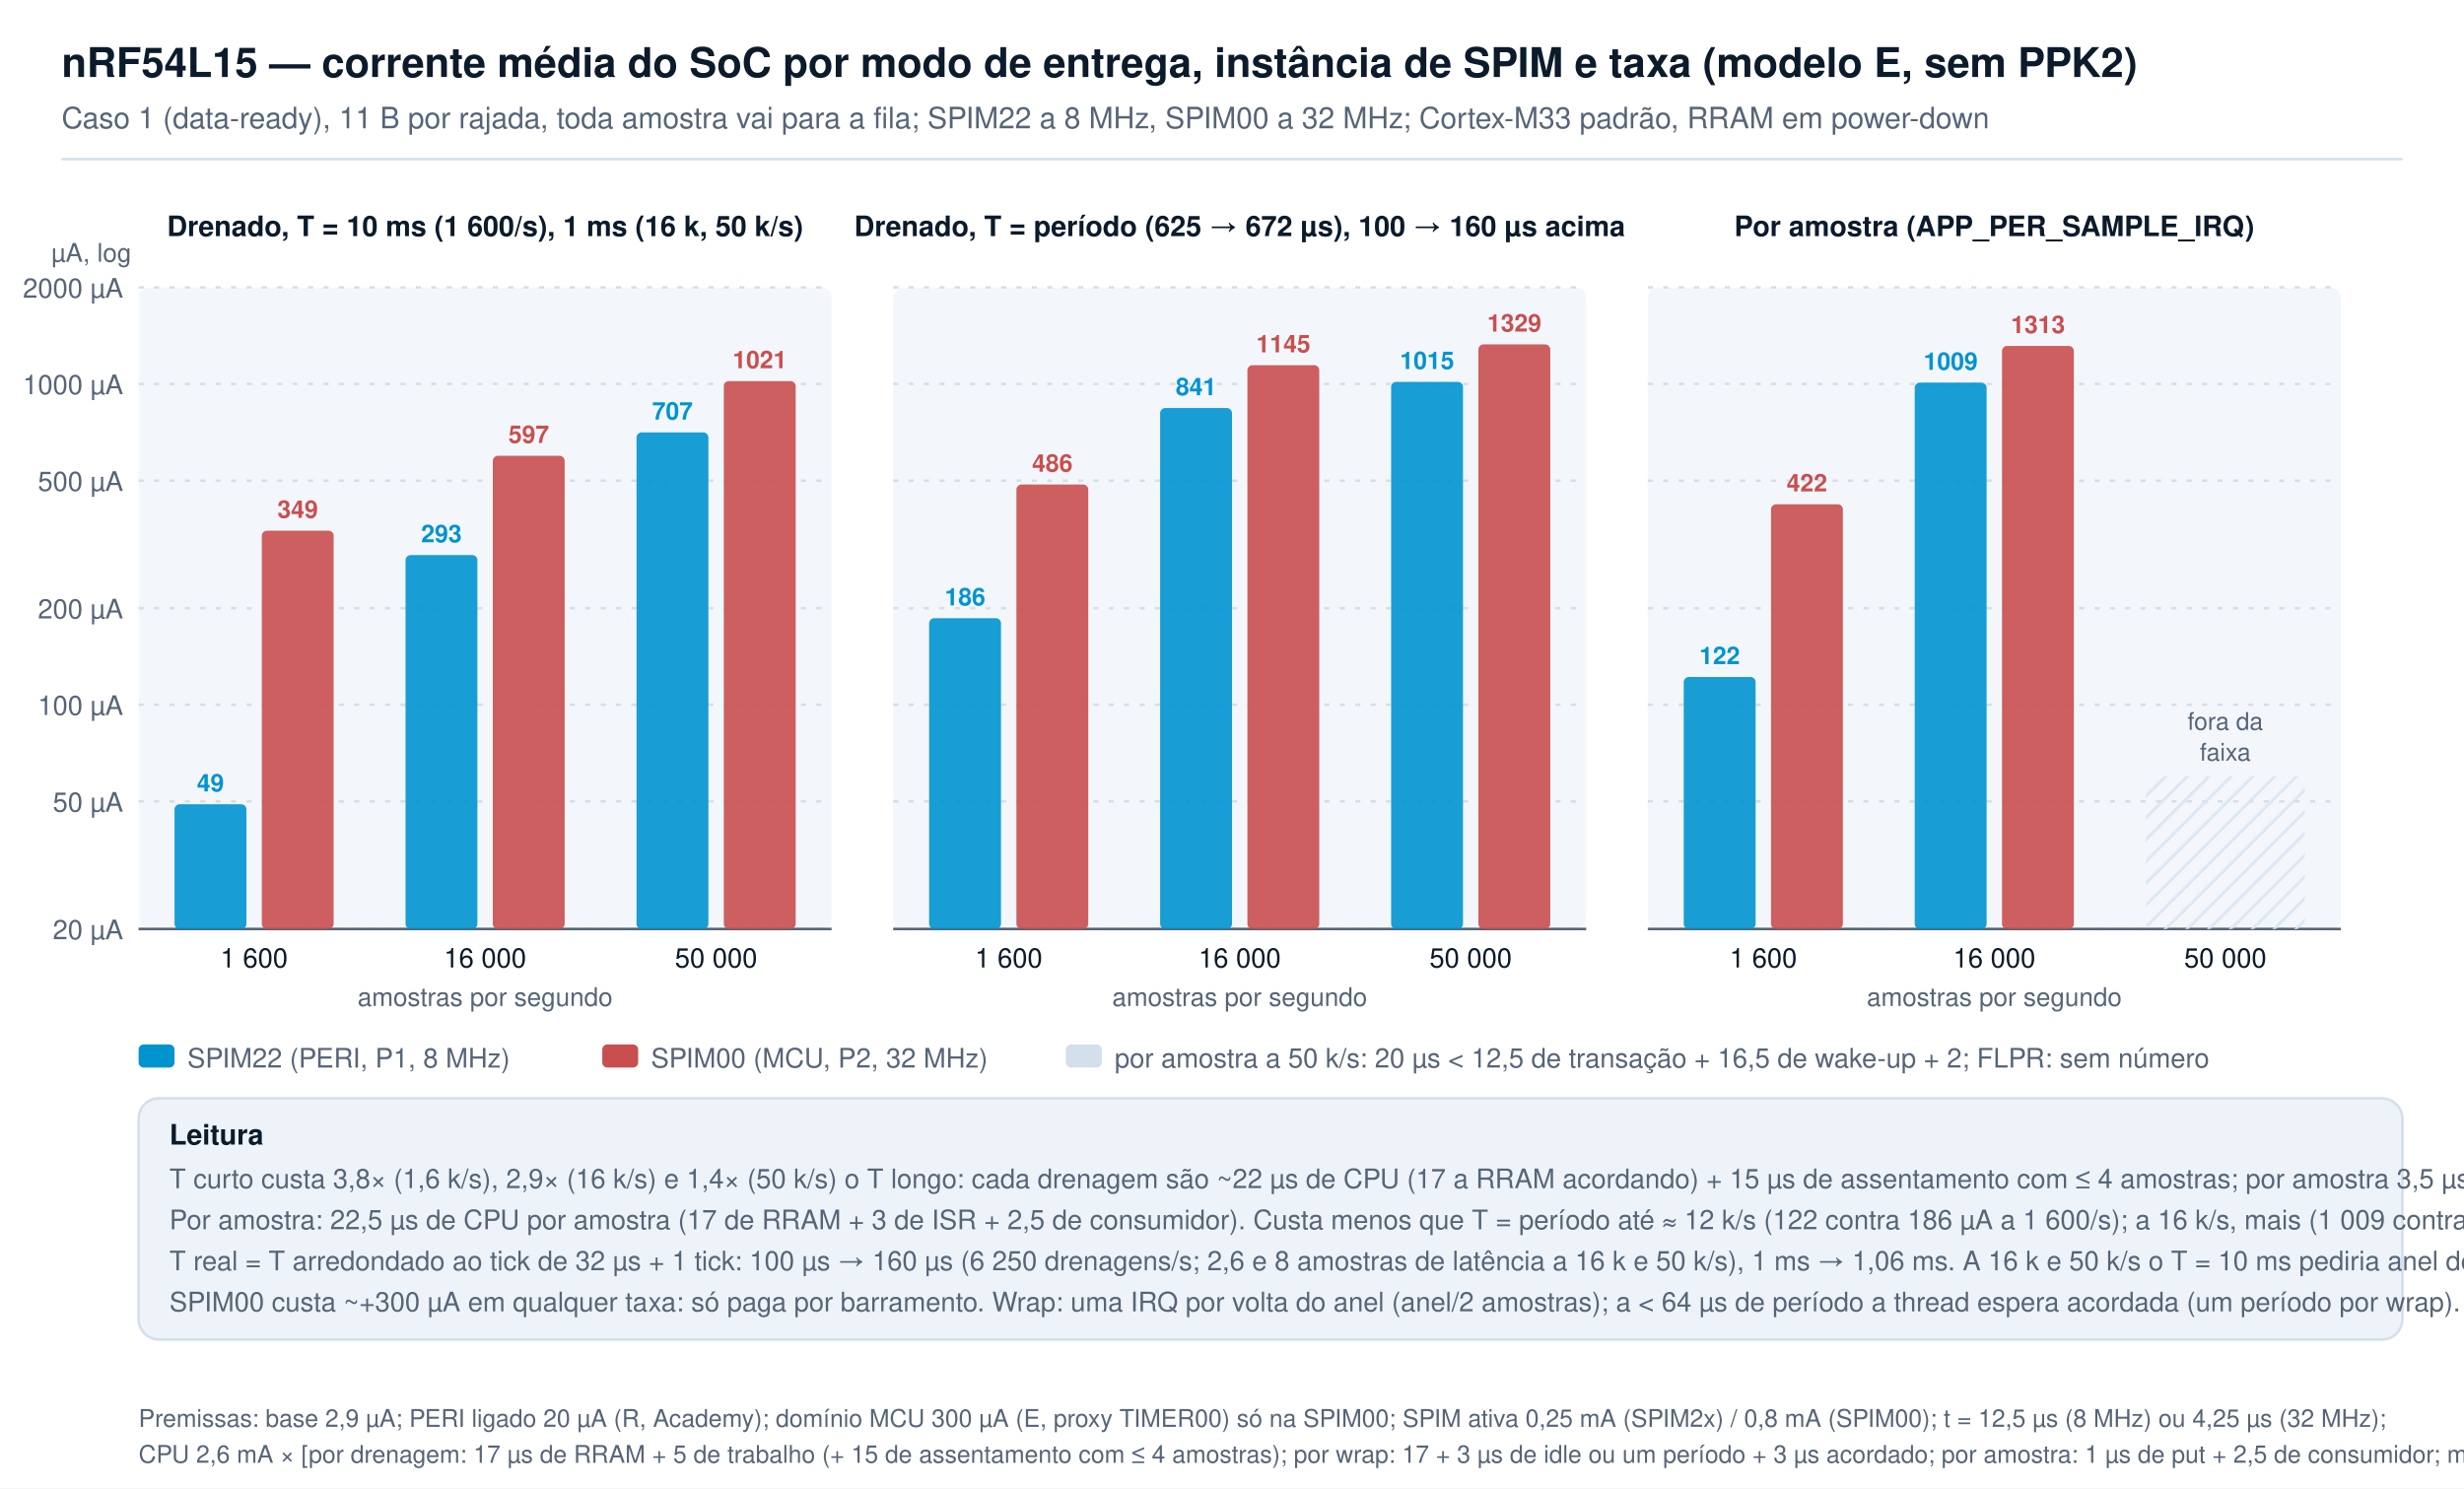
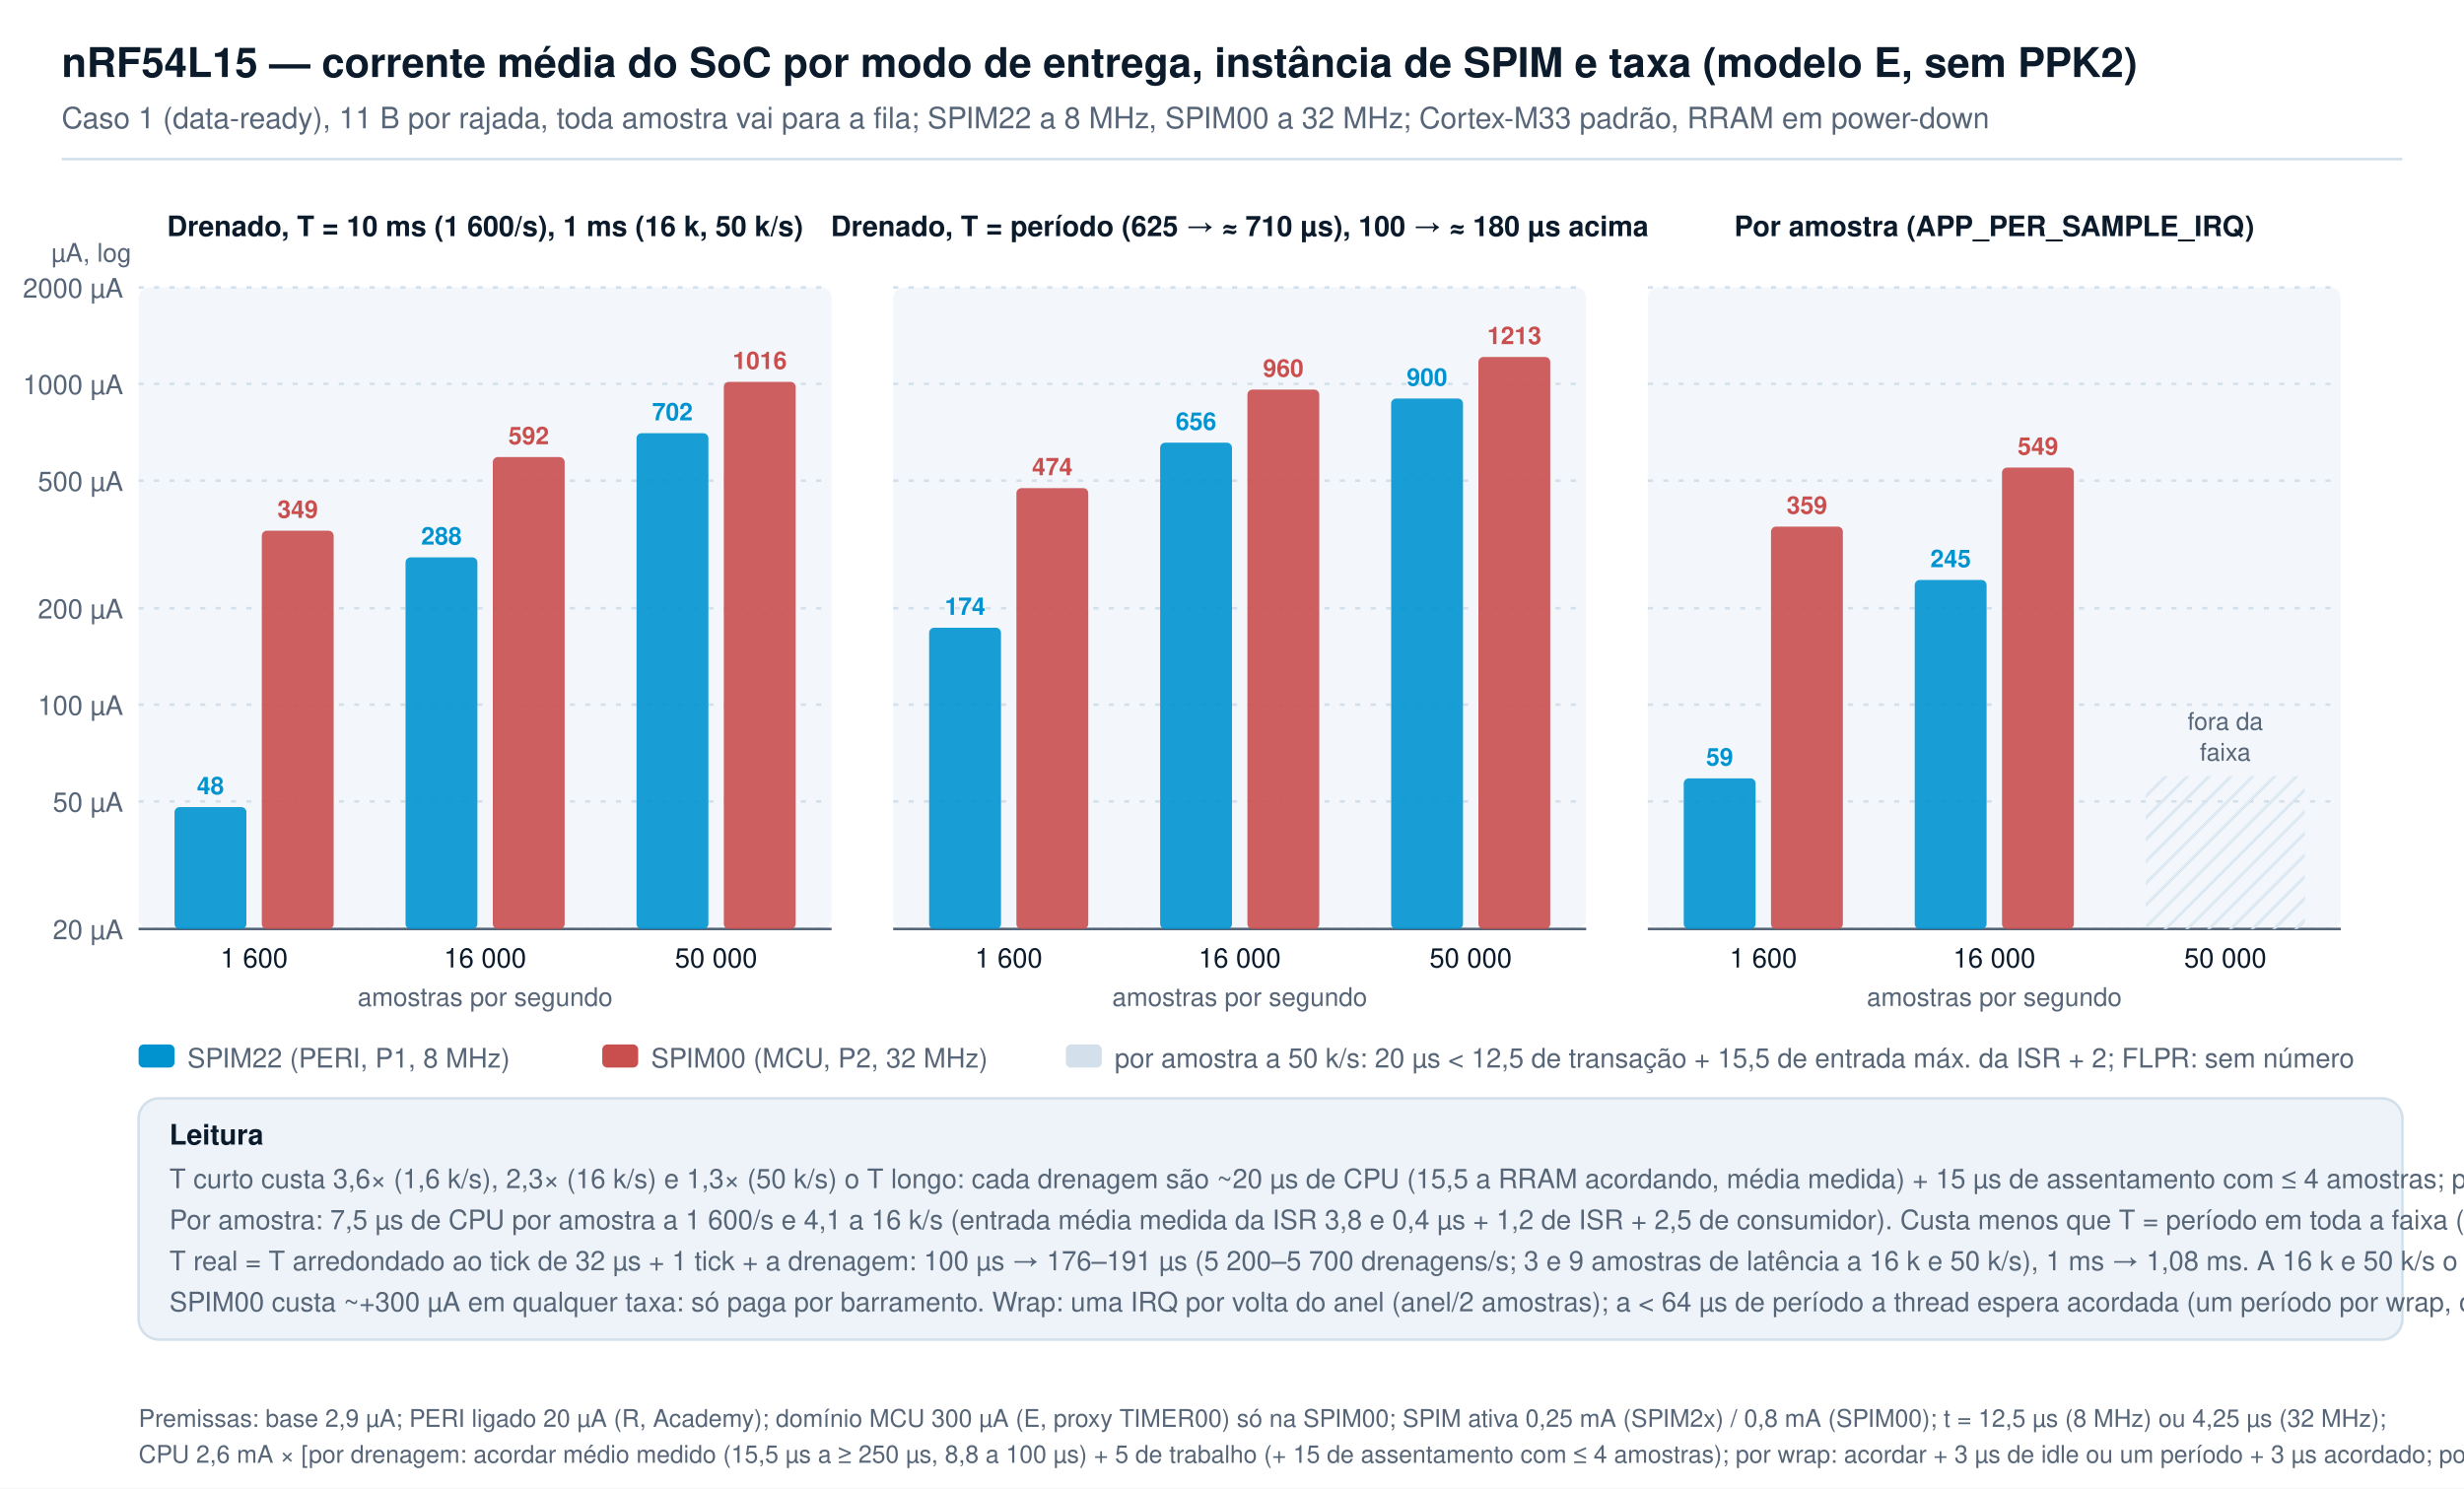
<svg xmlns="http://www.w3.org/2000/svg" width="960" height="580" viewBox="0 0 960 580">
  <defs>
    <marker id="arr" markerWidth="9" markerHeight="9" refX="7" refY="4.5" orient="auto" markerUnits="userSpaceOnUse">
      <path d="M0,0.5 L8,4.5 L0,8.5 z" fill="#566577" />
    </marker>
    <marker id="arr-blue" markerWidth="9" markerHeight="9" refX="7" refY="4.5" orient="auto" markerUnits="userSpaceOnUse">
      <path d="M0,0.5 L8,4.5 L0,8.5 z" fill="#0093D0" />
    </marker>
    <marker id="arr-green" markerWidth="9" markerHeight="9" refX="7" refY="4.5" orient="auto" markerUnits="userSpaceOnUse">
      <path d="M0,0.5 L8,4.5 L0,8.5 z" fill="#1FA971" />
    </marker>
    <marker id="arr-red" markerWidth="9" markerHeight="9" refX="7" refY="4.5" orient="auto" markerUnits="userSpaceOnUse">
      <path d="M0,0.5 L8,4.5 L0,8.5 z" fill="#C94F4F" />
    </marker>
    <filter id="shadow" x="-5%" y="-5%" width="110%" height="120%">
      <feDropShadow dx="0" dy="1.5" stdDeviation="1.5" flood-color="#00224E" flood-opacity="0.12" />
    </filter>
    <pattern id="hatch" width="6" height="6" patternUnits="userSpaceOnUse" patternTransform="rotate(45)">
      <line x1="0" y1="0" x2="0" y2="6" stroke="#D3E0EB" stroke-width="2" />
    </pattern>
  </defs>
  <rect width="100%" height="100%" fill="white" />
  <text x="24" y="30" fill="#0B1B2B" font-family="Segoe UI, Helvetica Neue, Helvetica, Arial, sans-serif" font-size="16" font-weight="600">nRF54L15 — corrente média do SoC por modo de entrega, instância de SPIM e taxa (modelo E, sem PPK2)</text>
  <text x="24" y="50" fill="#566577" font-family="Segoe UI, Helvetica Neue, Helvetica, Arial, sans-serif" font-size="11.5">Caso 1 (data-ready), 11 B por rajada, toda amostra vai para a fila; SPIM22 a 8 MHz, SPIM00 a 32 MHz; Cortex-M33 padrão, RRAM em power-down</text>
  <line x1="24" y1="62" x2="936" y2="62" stroke="#D3E0EB" stroke-width="1" />
  <rect x="54" y="112" width="270" height="250" fill="#F3F7FB" rx="4" />
  <text x="189.0" y="92" text-anchor="middle" fill="#0B1B2B" font-family="Segoe UI, Helvetica Neue, Helvetica, Arial, sans-serif" font-size="11" font-weight="600">Drenado, T = 10 ms (1 600/s), 1 ms (16 k, 50 k/s)</text>
  <line x1="54" y1="362.0" x2="324" y2="362.0" stroke="#D3E0EB" stroke-width="1" stroke-dasharray="2 4" />
  <text x="48" y="366.0" text-anchor="end" fill="#566577" font-family="Segoe UI, Helvetica Neue, Helvetica, Arial, sans-serif" font-size="10.5">20 µA</text>
  <line x1="54" y1="312.3" x2="324" y2="312.3" stroke="#D3E0EB" stroke-width="1" stroke-dasharray="2 4" />
  <text x="48" y="316.3" text-anchor="end" fill="#566577" font-family="Segoe UI, Helvetica Neue, Helvetica, Arial, sans-serif" font-size="10.5">50 µA</text>
  <line x1="54" y1="274.6" x2="324" y2="274.6" stroke="#D3E0EB" stroke-width="1" stroke-dasharray="2 4" />
  <text x="48" y="278.6" text-anchor="end" fill="#566577" font-family="Segoe UI, Helvetica Neue, Helvetica, Arial, sans-serif" font-size="10.5">100 µA</text>
  <line x1="54" y1="237.0" x2="324" y2="237.0" stroke="#D3E0EB" stroke-width="1" stroke-dasharray="2 4" />
  <text x="48" y="241.0" text-anchor="end" fill="#566577" font-family="Segoe UI, Helvetica Neue, Helvetica, Arial, sans-serif" font-size="10.5">200 µA</text>
  <line x1="54" y1="187.3" x2="324" y2="187.3" stroke="#D3E0EB" stroke-width="1" stroke-dasharray="2 4" />
  <text x="48" y="191.3" text-anchor="end" fill="#566577" font-family="Segoe UI, Helvetica Neue, Helvetica, Arial, sans-serif" font-size="10.5">500 µA</text>
  <line x1="54" y1="149.6" x2="324" y2="149.6" stroke="#D3E0EB" stroke-width="1" stroke-dasharray="2 4" />
  <text x="48" y="153.6" text-anchor="end" fill="#566577" font-family="Segoe UI, Helvetica Neue, Helvetica, Arial, sans-serif" font-size="10.5">1000 µA</text>
  <line x1="54" y1="112.0" x2="324" y2="112.0" stroke="#D3E0EB" stroke-width="1" stroke-dasharray="2 4" />
  <text x="48" y="116.0" text-anchor="end" fill="#566577" font-family="Segoe UI, Helvetica Neue, Helvetica, Arial, sans-serif" font-size="10.5">2000 µA</text>
  <line x1="54" y1="362" x2="324" y2="362" stroke="#566577" stroke-width="1" />
-   <rect x="68.0" y="313.4" width="28" height="48.6" rx="2" fill="#0093D0" opacity="0.9" />
-   <text x="82.0" y="308.4" text-anchor="middle" fill="#0093D0" font-family="Segoe UI, Helvetica Neue, Helvetica, Arial, sans-serif" font-size="9.5" font-weight="600">49</text>
+   <rect x="68.0" y="314.5" width="28" height="47.5" rx="2" fill="#0093D0" opacity="0.9" />
+   <text x="82.0" y="309.5" text-anchor="middle" fill="#0093D0" font-family="Segoe UI, Helvetica Neue, Helvetica, Arial, sans-serif" font-size="9.5" font-weight="600">48</text>
  <rect x="102.0" y="206.8" width="28" height="155.2" rx="2" fill="#C94F4F" opacity="0.9" />
  <text x="116.0" y="201.8" text-anchor="middle" fill="#C94F4F" font-family="Segoe UI, Helvetica Neue, Helvetica, Arial, sans-serif" font-size="9.5" font-weight="600">349</text>
  <text x="99.0" y="377" text-anchor="middle" fill="#0B1B2B" font-family="Segoe UI, Helvetica Neue, Helvetica, Arial, sans-serif" font-size="10.5">1 600</text>
-   <rect x="158.0" y="216.3" width="28" height="145.7" rx="2" fill="#0093D0" opacity="0.9" />
-   <text x="172.0" y="211.3" text-anchor="middle" fill="#0093D0" font-family="Segoe UI, Helvetica Neue, Helvetica, Arial, sans-serif" font-size="9.5" font-weight="600">293</text>
-   <rect x="192.0" y="177.6" width="28" height="184.4" rx="2" fill="#C94F4F" opacity="0.9" />
-   <text x="206.0" y="172.6" text-anchor="middle" fill="#C94F4F" font-family="Segoe UI, Helvetica Neue, Helvetica, Arial, sans-serif" font-size="9.5" font-weight="600">597</text>
+   <rect x="158.0" y="217.2" width="28" height="144.8" rx="2" fill="#0093D0" opacity="0.9" />
+   <text x="172.0" y="212.2" text-anchor="middle" fill="#0093D0" font-family="Segoe UI, Helvetica Neue, Helvetica, Arial, sans-serif" font-size="9.5" font-weight="600">288</text>
+   <rect x="192.0" y="178.1" width="28" height="183.9" rx="2" fill="#C94F4F" opacity="0.9" />
+   <text x="206.0" y="173.1" text-anchor="middle" fill="#C94F4F" font-family="Segoe UI, Helvetica Neue, Helvetica, Arial, sans-serif" font-size="9.5" font-weight="600">592</text>
  <text x="189.0" y="377" text-anchor="middle" fill="#0B1B2B" font-family="Segoe UI, Helvetica Neue, Helvetica, Arial, sans-serif" font-size="10.5">16 000</text>
-   <rect x="248.0" y="168.5" width="28" height="193.5" rx="2" fill="#0093D0" opacity="0.9" />
-   <text x="262.0" y="163.5" text-anchor="middle" fill="#0093D0" font-family="Segoe UI, Helvetica Neue, Helvetica, Arial, sans-serif" font-size="9.5" font-weight="600">707</text>
-   <rect x="282.0" y="148.5" width="28" height="213.5" rx="2" fill="#C94F4F" opacity="0.9" />
-   <text x="296.0" y="143.5" text-anchor="middle" fill="#C94F4F" font-family="Segoe UI, Helvetica Neue, Helvetica, Arial, sans-serif" font-size="9.5" font-weight="600">1021</text>
+   <rect x="248.0" y="168.8" width="28" height="193.2" rx="2" fill="#0093D0" opacity="0.9" />
+   <text x="262.0" y="163.8" text-anchor="middle" fill="#0093D0" font-family="Segoe UI, Helvetica Neue, Helvetica, Arial, sans-serif" font-size="9.5" font-weight="600">702</text>
+   <rect x="282.0" y="148.8" width="28" height="213.2" rx="2" fill="#C94F4F" opacity="0.9" />
+   <text x="296.0" y="143.8" text-anchor="middle" fill="#C94F4F" font-family="Segoe UI, Helvetica Neue, Helvetica, Arial, sans-serif" font-size="9.5" font-weight="600">1016</text>
  <text x="279.0" y="377" text-anchor="middle" fill="#0B1B2B" font-family="Segoe UI, Helvetica Neue, Helvetica, Arial, sans-serif" font-size="10.5">50 000</text>
  <text x="189.0" y="392" text-anchor="middle" fill="#566577" font-family="Segoe UI, Helvetica Neue, Helvetica, Arial, sans-serif" font-size="10">amostras por segundo</text>
  <rect x="348" y="112" width="270" height="250" fill="#F3F7FB" rx="4" />
-   <text x="483.0" y="92" text-anchor="middle" fill="#0B1B2B" font-family="Segoe UI, Helvetica Neue, Helvetica, Arial, sans-serif" font-size="11" font-weight="600">Drenado, T = período (625 → 672 µs), 100 → 160 µs acima</text>
+   <text x="483.0" y="92" text-anchor="middle" fill="#0B1B2B" font-family="Segoe UI, Helvetica Neue, Helvetica, Arial, sans-serif" font-size="11" font-weight="600">Drenado, T = período (625 → ≈ 710 µs), 100 → ≈ 180 µs acima</text>
  <line x1="348" y1="362.0" x2="618" y2="362.0" stroke="#D3E0EB" stroke-width="1" stroke-dasharray="2 4" />
  <line x1="348" y1="312.3" x2="618" y2="312.3" stroke="#D3E0EB" stroke-width="1" stroke-dasharray="2 4" />
  <line x1="348" y1="274.6" x2="618" y2="274.6" stroke="#D3E0EB" stroke-width="1" stroke-dasharray="2 4" />
  <line x1="348" y1="237.0" x2="618" y2="237.0" stroke="#D3E0EB" stroke-width="1" stroke-dasharray="2 4" />
  <line x1="348" y1="187.3" x2="618" y2="187.3" stroke="#D3E0EB" stroke-width="1" stroke-dasharray="2 4" />
  <line x1="348" y1="149.6" x2="618" y2="149.6" stroke="#D3E0EB" stroke-width="1" stroke-dasharray="2 4" />
  <line x1="348" y1="112.0" x2="618" y2="112.0" stroke="#D3E0EB" stroke-width="1" stroke-dasharray="2 4" />
  <line x1="348" y1="362" x2="618" y2="362" stroke="#566577" stroke-width="1" />
-   <rect x="362.0" y="240.9" width="28" height="121.1" rx="2" fill="#0093D0" opacity="0.9" />
-   <text x="376.0" y="235.9" text-anchor="middle" fill="#0093D0" font-family="Segoe UI, Helvetica Neue, Helvetica, Arial, sans-serif" font-size="9.5" font-weight="600">186</text>
-   <rect x="396.0" y="188.8" width="28" height="173.2" rx="2" fill="#C94F4F" opacity="0.9" />
-   <text x="410.0" y="183.8" text-anchor="middle" fill="#C94F4F" font-family="Segoe UI, Helvetica Neue, Helvetica, Arial, sans-serif" font-size="9.5" font-weight="600">486</text>
+   <rect x="362.0" y="244.6" width="28" height="117.4" rx="2" fill="#0093D0" opacity="0.9" />
+   <text x="376.0" y="239.6" text-anchor="middle" fill="#0093D0" font-family="Segoe UI, Helvetica Neue, Helvetica, Arial, sans-serif" font-size="9.5" font-weight="600">174</text>
+   <rect x="396.0" y="190.2" width="28" height="171.8" rx="2" fill="#C94F4F" opacity="0.9" />
+   <text x="410.0" y="185.2" text-anchor="middle" fill="#C94F4F" font-family="Segoe UI, Helvetica Neue, Helvetica, Arial, sans-serif" font-size="9.5" font-weight="600">474</text>
  <text x="393.0" y="377" text-anchor="middle" fill="#0B1B2B" font-family="Segoe UI, Helvetica Neue, Helvetica, Arial, sans-serif" font-size="10.5">1 600</text>
-   <rect x="452.0" y="159.0" width="28" height="203.0" rx="2" fill="#0093D0" opacity="0.9" />
-   <text x="466.0" y="154.0" text-anchor="middle" fill="#0093D0" font-family="Segoe UI, Helvetica Neue, Helvetica, Arial, sans-serif" font-size="9.5" font-weight="600">841</text>
-   <rect x="486.0" y="142.3" width="28" height="219.7" rx="2" fill="#C94F4F" opacity="0.9" />
-   <text x="500.0" y="137.3" text-anchor="middle" fill="#C94F4F" font-family="Segoe UI, Helvetica Neue, Helvetica, Arial, sans-serif" font-size="9.5" font-weight="600">1145</text>
+   <rect x="452.0" y="172.5" width="28" height="189.5" rx="2" fill="#0093D0" opacity="0.9" />
+   <text x="466.0" y="167.5" text-anchor="middle" fill="#0093D0" font-family="Segoe UI, Helvetica Neue, Helvetica, Arial, sans-serif" font-size="9.5" font-weight="600">656</text>
+   <rect x="486.0" y="151.8" width="28" height="210.2" rx="2" fill="#C94F4F" opacity="0.9" />
+   <text x="500.0" y="146.8" text-anchor="middle" fill="#C94F4F" font-family="Segoe UI, Helvetica Neue, Helvetica, Arial, sans-serif" font-size="9.5" font-weight="600">960</text>
  <text x="483.0" y="377" text-anchor="middle" fill="#0B1B2B" font-family="Segoe UI, Helvetica Neue, Helvetica, Arial, sans-serif" font-size="10.5">16 000</text>
-   <rect x="542.0" y="148.8" width="28" height="213.2" rx="2" fill="#0093D0" opacity="0.9" />
-   <text x="556.0" y="143.8" text-anchor="middle" fill="#0093D0" font-family="Segoe UI, Helvetica Neue, Helvetica, Arial, sans-serif" font-size="9.5" font-weight="600">1015</text>
-   <rect x="576.0" y="134.2" width="28" height="227.8" rx="2" fill="#C94F4F" opacity="0.9" />
-   <text x="590.0" y="129.2" text-anchor="middle" fill="#C94F4F" font-family="Segoe UI, Helvetica Neue, Helvetica, Arial, sans-serif" font-size="9.5" font-weight="600">1329</text>
+   <rect x="542.0" y="155.3" width="28" height="206.7" rx="2" fill="#0093D0" opacity="0.9" />
+   <text x="556.0" y="150.3" text-anchor="middle" fill="#0093D0" font-family="Segoe UI, Helvetica Neue, Helvetica, Arial, sans-serif" font-size="9.5" font-weight="600">900</text>
+   <rect x="576.0" y="139.1" width="28" height="222.9" rx="2" fill="#C94F4F" opacity="0.9" />
+   <text x="590.0" y="134.1" text-anchor="middle" fill="#C94F4F" font-family="Segoe UI, Helvetica Neue, Helvetica, Arial, sans-serif" font-size="9.5" font-weight="600">1213</text>
  <text x="573.0" y="377" text-anchor="middle" fill="#0B1B2B" font-family="Segoe UI, Helvetica Neue, Helvetica, Arial, sans-serif" font-size="10.5">50 000</text>
  <text x="483.0" y="392" text-anchor="middle" fill="#566577" font-family="Segoe UI, Helvetica Neue, Helvetica, Arial, sans-serif" font-size="10">amostras por segundo</text>
  <rect x="642" y="112" width="270" height="250" fill="#F3F7FB" rx="4" />
  <text x="777.0" y="92" text-anchor="middle" fill="#0B1B2B" font-family="Segoe UI, Helvetica Neue, Helvetica, Arial, sans-serif" font-size="11" font-weight="600">Por amostra (APP_PER_SAMPLE_IRQ)</text>
  <line x1="642" y1="362.0" x2="912" y2="362.0" stroke="#D3E0EB" stroke-width="1" stroke-dasharray="2 4" />
  <line x1="642" y1="312.3" x2="912" y2="312.3" stroke="#D3E0EB" stroke-width="1" stroke-dasharray="2 4" />
  <line x1="642" y1="274.6" x2="912" y2="274.6" stroke="#D3E0EB" stroke-width="1" stroke-dasharray="2 4" />
  <line x1="642" y1="237.0" x2="912" y2="237.0" stroke="#D3E0EB" stroke-width="1" stroke-dasharray="2 4" />
  <line x1="642" y1="187.3" x2="912" y2="187.3" stroke="#D3E0EB" stroke-width="1" stroke-dasharray="2 4" />
  <line x1="642" y1="149.6" x2="912" y2="149.6" stroke="#D3E0EB" stroke-width="1" stroke-dasharray="2 4" />
  <line x1="642" y1="112.0" x2="912" y2="112.0" stroke="#D3E0EB" stroke-width="1" stroke-dasharray="2 4" />
  <line x1="642" y1="362" x2="912" y2="362" stroke="#566577" stroke-width="1" />
-   <rect x="656.0" y="263.8" width="28" height="98.2" rx="2" fill="#0093D0" opacity="0.9" />
-   <text x="670.0" y="258.8" text-anchor="middle" fill="#0093D0" font-family="Segoe UI, Helvetica Neue, Helvetica, Arial, sans-serif" font-size="9.5" font-weight="600">122</text>
-   <rect x="690.0" y="196.5" width="28" height="165.5" rx="2" fill="#C94F4F" opacity="0.9" />
-   <text x="704.0" y="191.5" text-anchor="middle" fill="#C94F4F" font-family="Segoe UI, Helvetica Neue, Helvetica, Arial, sans-serif" font-size="9.5" font-weight="600">422</text>
+   <rect x="656.0" y="303.3" width="28" height="58.7" rx="2" fill="#0093D0" opacity="0.9" />
+   <text x="670.0" y="298.3" text-anchor="middle" fill="#0093D0" font-family="Segoe UI, Helvetica Neue, Helvetica, Arial, sans-serif" font-size="9.5" font-weight="600">59</text>
+   <rect x="690.0" y="205.2" width="28" height="156.8" rx="2" fill="#C94F4F" opacity="0.9" />
+   <text x="704.0" y="200.2" text-anchor="middle" fill="#C94F4F" font-family="Segoe UI, Helvetica Neue, Helvetica, Arial, sans-serif" font-size="9.5" font-weight="600">359</text>
  <text x="687.0" y="377" text-anchor="middle" fill="#0B1B2B" font-family="Segoe UI, Helvetica Neue, Helvetica, Arial, sans-serif" font-size="10.5">1 600</text>
-   <rect x="746.0" y="149.1" width="28" height="212.9" rx="2" fill="#0093D0" opacity="0.9" />
-   <text x="760.0" y="144.1" text-anchor="middle" fill="#0093D0" font-family="Segoe UI, Helvetica Neue, Helvetica, Arial, sans-serif" font-size="9.5" font-weight="600">1009</text>
-   <rect x="780.0" y="134.8" width="28" height="227.2" rx="2" fill="#C94F4F" opacity="0.9" />
-   <text x="794.0" y="129.8" text-anchor="middle" fill="#C94F4F" font-family="Segoe UI, Helvetica Neue, Helvetica, Arial, sans-serif" font-size="9.5" font-weight="600">1313</text>
+   <rect x="746.0" y="226.0" width="28" height="136.0" rx="2" fill="#0093D0" opacity="0.9" />
+   <text x="760.0" y="221.0" text-anchor="middle" fill="#0093D0" font-family="Segoe UI, Helvetica Neue, Helvetica, Arial, sans-serif" font-size="9.5" font-weight="600">245</text>
+   <rect x="780.0" y="182.2" width="28" height="179.8" rx="2" fill="#C94F4F" opacity="0.9" />
+   <text x="794.0" y="177.2" text-anchor="middle" fill="#C94F4F" font-family="Segoe UI, Helvetica Neue, Helvetica, Arial, sans-serif" font-size="9.5" font-weight="600">549</text>
  <text x="777.0" y="377" text-anchor="middle" fill="#0B1B2B" font-family="Segoe UI, Helvetica Neue, Helvetica, Arial, sans-serif" font-size="10.5">16 000</text>
  <rect x="836.0" y="302.4" width="62" height="59.6" rx="2" fill="url(#hatch)" />
  <text x="867.0" y="284.4" text-anchor="middle" fill="#566577" font-family="Segoe UI, Helvetica Neue, Helvetica, Arial, sans-serif" font-size="9.5">fora da</text>
  <text x="867.0" y="296.4" text-anchor="middle" fill="#566577" font-family="Segoe UI, Helvetica Neue, Helvetica, Arial, sans-serif" font-size="9.5">faixa</text>
  <text x="867.0" y="377" text-anchor="middle" fill="#0B1B2B" font-family="Segoe UI, Helvetica Neue, Helvetica, Arial, sans-serif" font-size="10.5">50 000</text>
  <text x="777.0" y="392" text-anchor="middle" fill="#566577" font-family="Segoe UI, Helvetica Neue, Helvetica, Arial, sans-serif" font-size="10">amostras por segundo</text>
  <text x="20" y="102" fill="#566577" font-family="Segoe UI, Helvetica Neue, Helvetica, Arial, sans-serif" font-size="10">µA, log</text>
  <rect x="54" y="407" width="14" height="9" rx="2" fill="#0093D0" />
  <text x="73" y="416" fill="#566577" font-family="Segoe UI, Helvetica Neue, Helvetica, Arial, sans-serif" font-size="10.5">SPIM22 (PERI, P1, 8 MHz)</text>
  <rect x="234.64" y="407" width="14" height="9" rx="2" fill="#C94F4F" />
  <text x="253.64" y="416" fill="#566577" font-family="Segoe UI, Helvetica Neue, Helvetica, Arial, sans-serif" font-size="10.5">SPIM00 (MCU, P2, 32 MHz)</text>
  <rect x="415.28" y="407" width="14" height="9" rx="2" fill="#D3E0EB" />
-   <text x="434.28" y="416" fill="#566577" font-family="Segoe UI, Helvetica Neue, Helvetica, Arial, sans-serif" font-size="10.5">por amostra a 50 k/s: 20 µs &lt; 12,5 de transação + 16,5 de wake-up + 2; FLPR: sem número</text>
+   <text x="434.28" y="416" fill="#566577" font-family="Segoe UI, Helvetica Neue, Helvetica, Arial, sans-serif" font-size="10.5">por amostra a 50 k/s: 20 µs &lt; 12,5 de transação + 15,5 de entrada máx. da ISR + 2; FLPR: sem número</text>
  <rect x="54" y="428" width="882" height="94" rx="8" fill="#EDF3F8" stroke="#D3E0EB" />
  <text x="66" y="446" fill="#0B1B2B" font-family="Segoe UI, Helvetica Neue, Helvetica, Arial, sans-serif" font-size="11" font-weight="600">Leitura</text>
-   <text x="66" y="463" fill="#566577" font-family="Segoe UI, Helvetica Neue, Helvetica, Arial, sans-serif" font-size="10.5">T curto custa 3,8× (1,6 k/s), 2,9× (16 k/s) e 1,4× (50 k/s) o T longo: cada drenagem são ~22 µs de CPU (17 a RRAM acordando) + 15 µs de assentamento com ≤ 4 amostras; por amostra 3,5 µs.</text>
-   <text x="66" y="479" fill="#566577" font-family="Segoe UI, Helvetica Neue, Helvetica, Arial, sans-serif" font-size="10.5">Por amostra: 22,5 µs de CPU por amostra (17 de RRAM + 3 de ISR + 2,5 de consumidor). Custa menos que T = período até ≈ 12 k/s (122 contra 186 µA a 1 600/s); a 16 k/s, mais (1 009 contra 841).</text>
-   <text x="66" y="495" fill="#566577" font-family="Segoe UI, Helvetica Neue, Helvetica, Arial, sans-serif" font-size="10.5">T real = T arredondado ao tick de 32 µs + 1 tick: 100 µs → 160 µs (6 250 drenagens/s; 2,6 e 8 amostras de latência a 16 k e 50 k/s), 1 ms → 1,06 ms. A 16 k e 50 k/s o T = 10 ms pediria anel de 320 e 1 000 slots.</text>
-   <text x="66" y="511" fill="#566577" font-family="Segoe UI, Helvetica Neue, Helvetica, Arial, sans-serif" font-size="10.5">SPIM00 custa ~+300 µA em qualquer taxa: só paga por barramento. Wrap: uma IRQ por volta do anel (anel/2 amostras); a &lt; 64 µs de período a thread espera acordada (um período por wrap).</text>
+   <text x="66" y="463" fill="#566577" font-family="Segoe UI, Helvetica Neue, Helvetica, Arial, sans-serif" font-size="10.5">T curto custa 3,6× (1,6 k/s), 2,3× (16 k/s) e 1,3× (50 k/s) o T longo: cada drenagem são ~20 µs de CPU (15,5 a RRAM acordando, média medida) + 15 µs de assentamento com ≤ 4 amostras; por amostra 3,5 µs.</text>
+   <text x="66" y="479" fill="#566577" font-family="Segoe UI, Helvetica Neue, Helvetica, Arial, sans-serif" font-size="10.5">Por amostra: 7,5 µs de CPU por amostra a 1 600/s e 4,1 a 16 k/s (entrada média medida da ISR 3,8 e 0,4 µs + 1,2 de ISR + 2,5 de consumidor). Custa menos que T = período em toda a faixa (59 contra 174 µA a 1 600/s; 245 contra 656 a 16 k/s).</text>
+   <text x="66" y="495" fill="#566577" font-family="Segoe UI, Helvetica Neue, Helvetica, Arial, sans-serif" font-size="10.5">T real = T arredondado ao tick de 32 µs + 1 tick + a drenagem: 100 µs → 176–191 µs (5 200–5 700 drenagens/s; 3 e 9 amostras de latência a 16 k e 50 k/s), 1 ms → 1,08 ms. A 16 k e 50 k/s o T = 10 ms pediria anel de 320 e 1 000 slots.</text>
+   <text x="66" y="511" fill="#566577" font-family="Segoe UI, Helvetica Neue, Helvetica, Arial, sans-serif" font-size="10.5">SPIM00 custa ~+300 µA em qualquer taxa: só paga por barramento. Wrap: uma IRQ por volta do anel (anel/2 amostras); a &lt; 64 µs de período a thread espera acordada (um período por wrap, ou o limite de 25 µs a 16 k/s com T = 100 µs).</text>
  <text x="54" y="556" fill="#566577" font-family="Segoe UI, Helvetica Neue, Helvetica, Arial, sans-serif" font-size="9.5">Premissas: base 2,9 µA; PERI ligado 20 µA (R, Academy); domínio MCU 300 µA (E, proxy TIMER00) só na SPIM00; SPIM ativa 0,25 mA (SPIM2x) / 0,8 mA (SPIM00); t = 12,5 µs (8 MHz) ou 4,25 µs (32 MHz);</text>
-   <text x="54" y="570" fill="#566577" font-family="Segoe UI, Helvetica Neue, Helvetica, Arial, sans-serif" font-size="9.5">CPU 2,6 mA × [por drenagem: 17 µs de RRAM + 5 de trabalho (+ 15 de assentamento com ≤ 4 amostras); por wrap: 17 + 3 µs de idle ou um período + 3 µs acordado; por amostra: 1 µs de put + 2,5 de consumidor; modo por amostra: 22,5 µs] (E).</text>
+   <text x="54" y="570" fill="#566577" font-family="Segoe UI, Helvetica Neue, Helvetica, Arial, sans-serif" font-size="9.5">CPU 2,6 mA × [por drenagem: acordar médio medido (15,5 µs a ≥ 250 µs, 8,8 a 100 µs) + 5 de trabalho (+ 15 de assentamento com ≤ 4 amostras); por wrap: acordar + 3 µs de idle ou um período + 3 µs acordado; por amostra: 1 µs de put + 2,5 de consumidor; modo por amostra: entrada média + 1,2 + 2,5 µs] (E).</text>
</svg>
